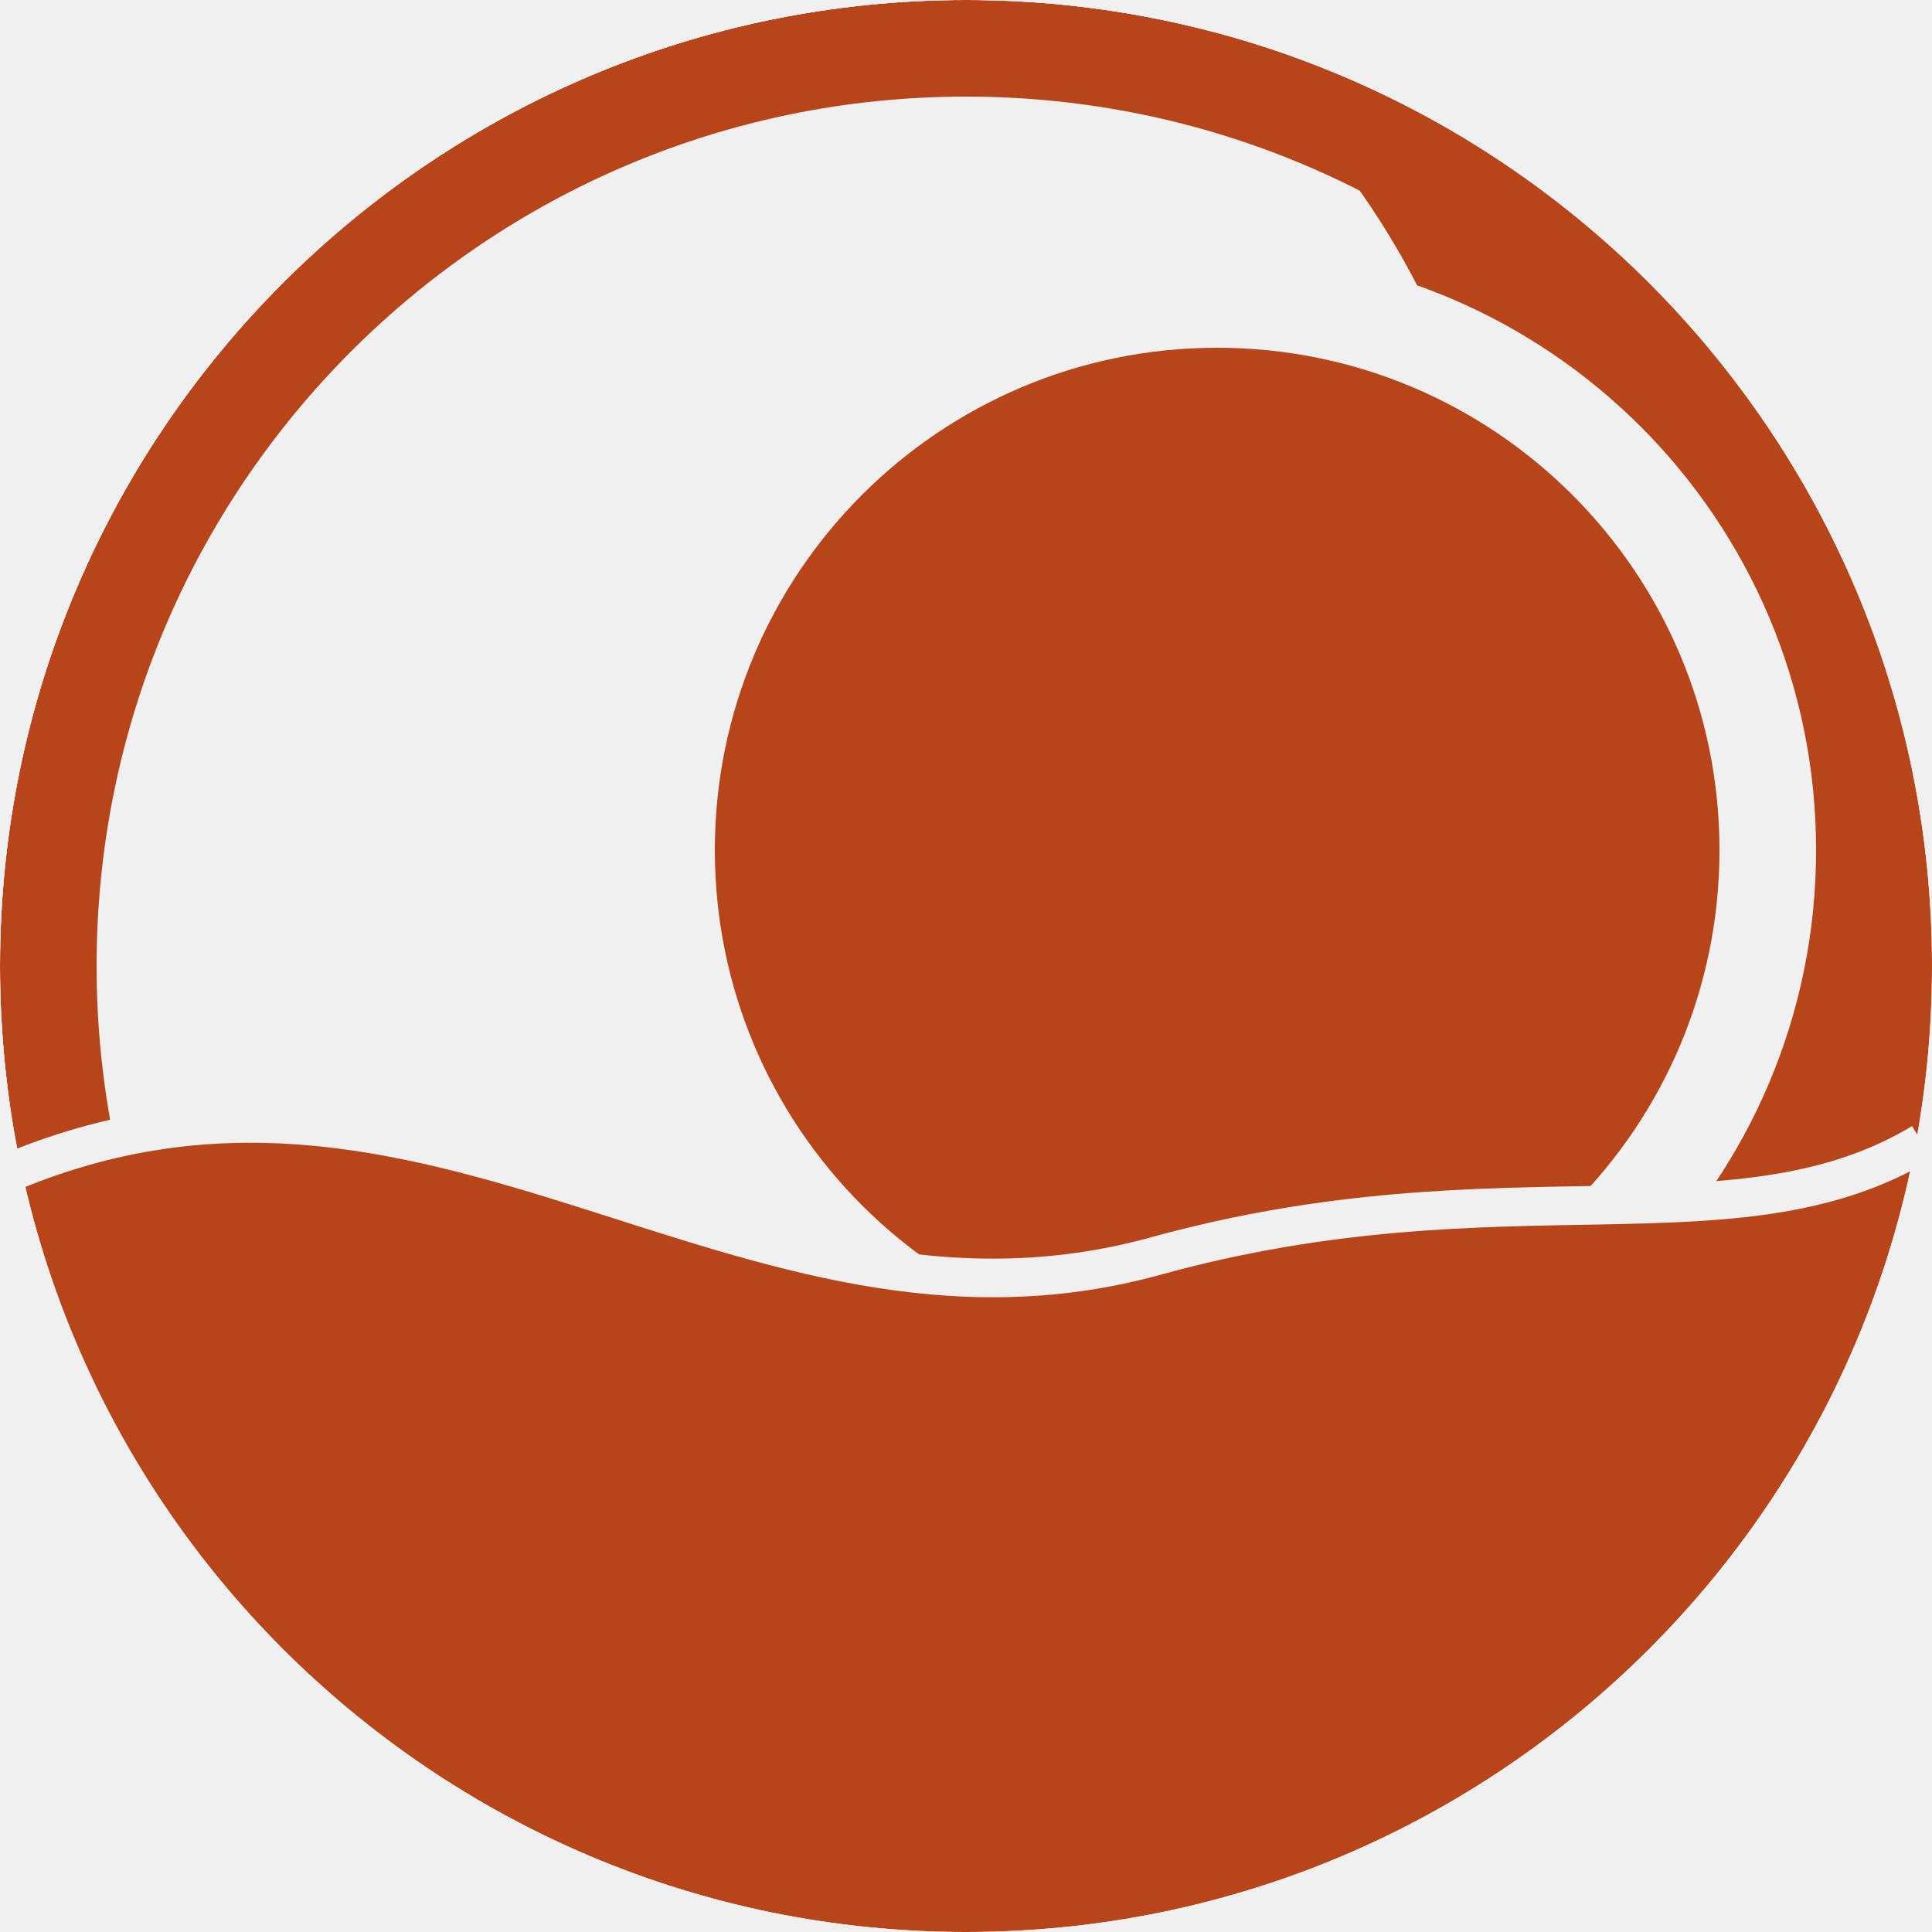
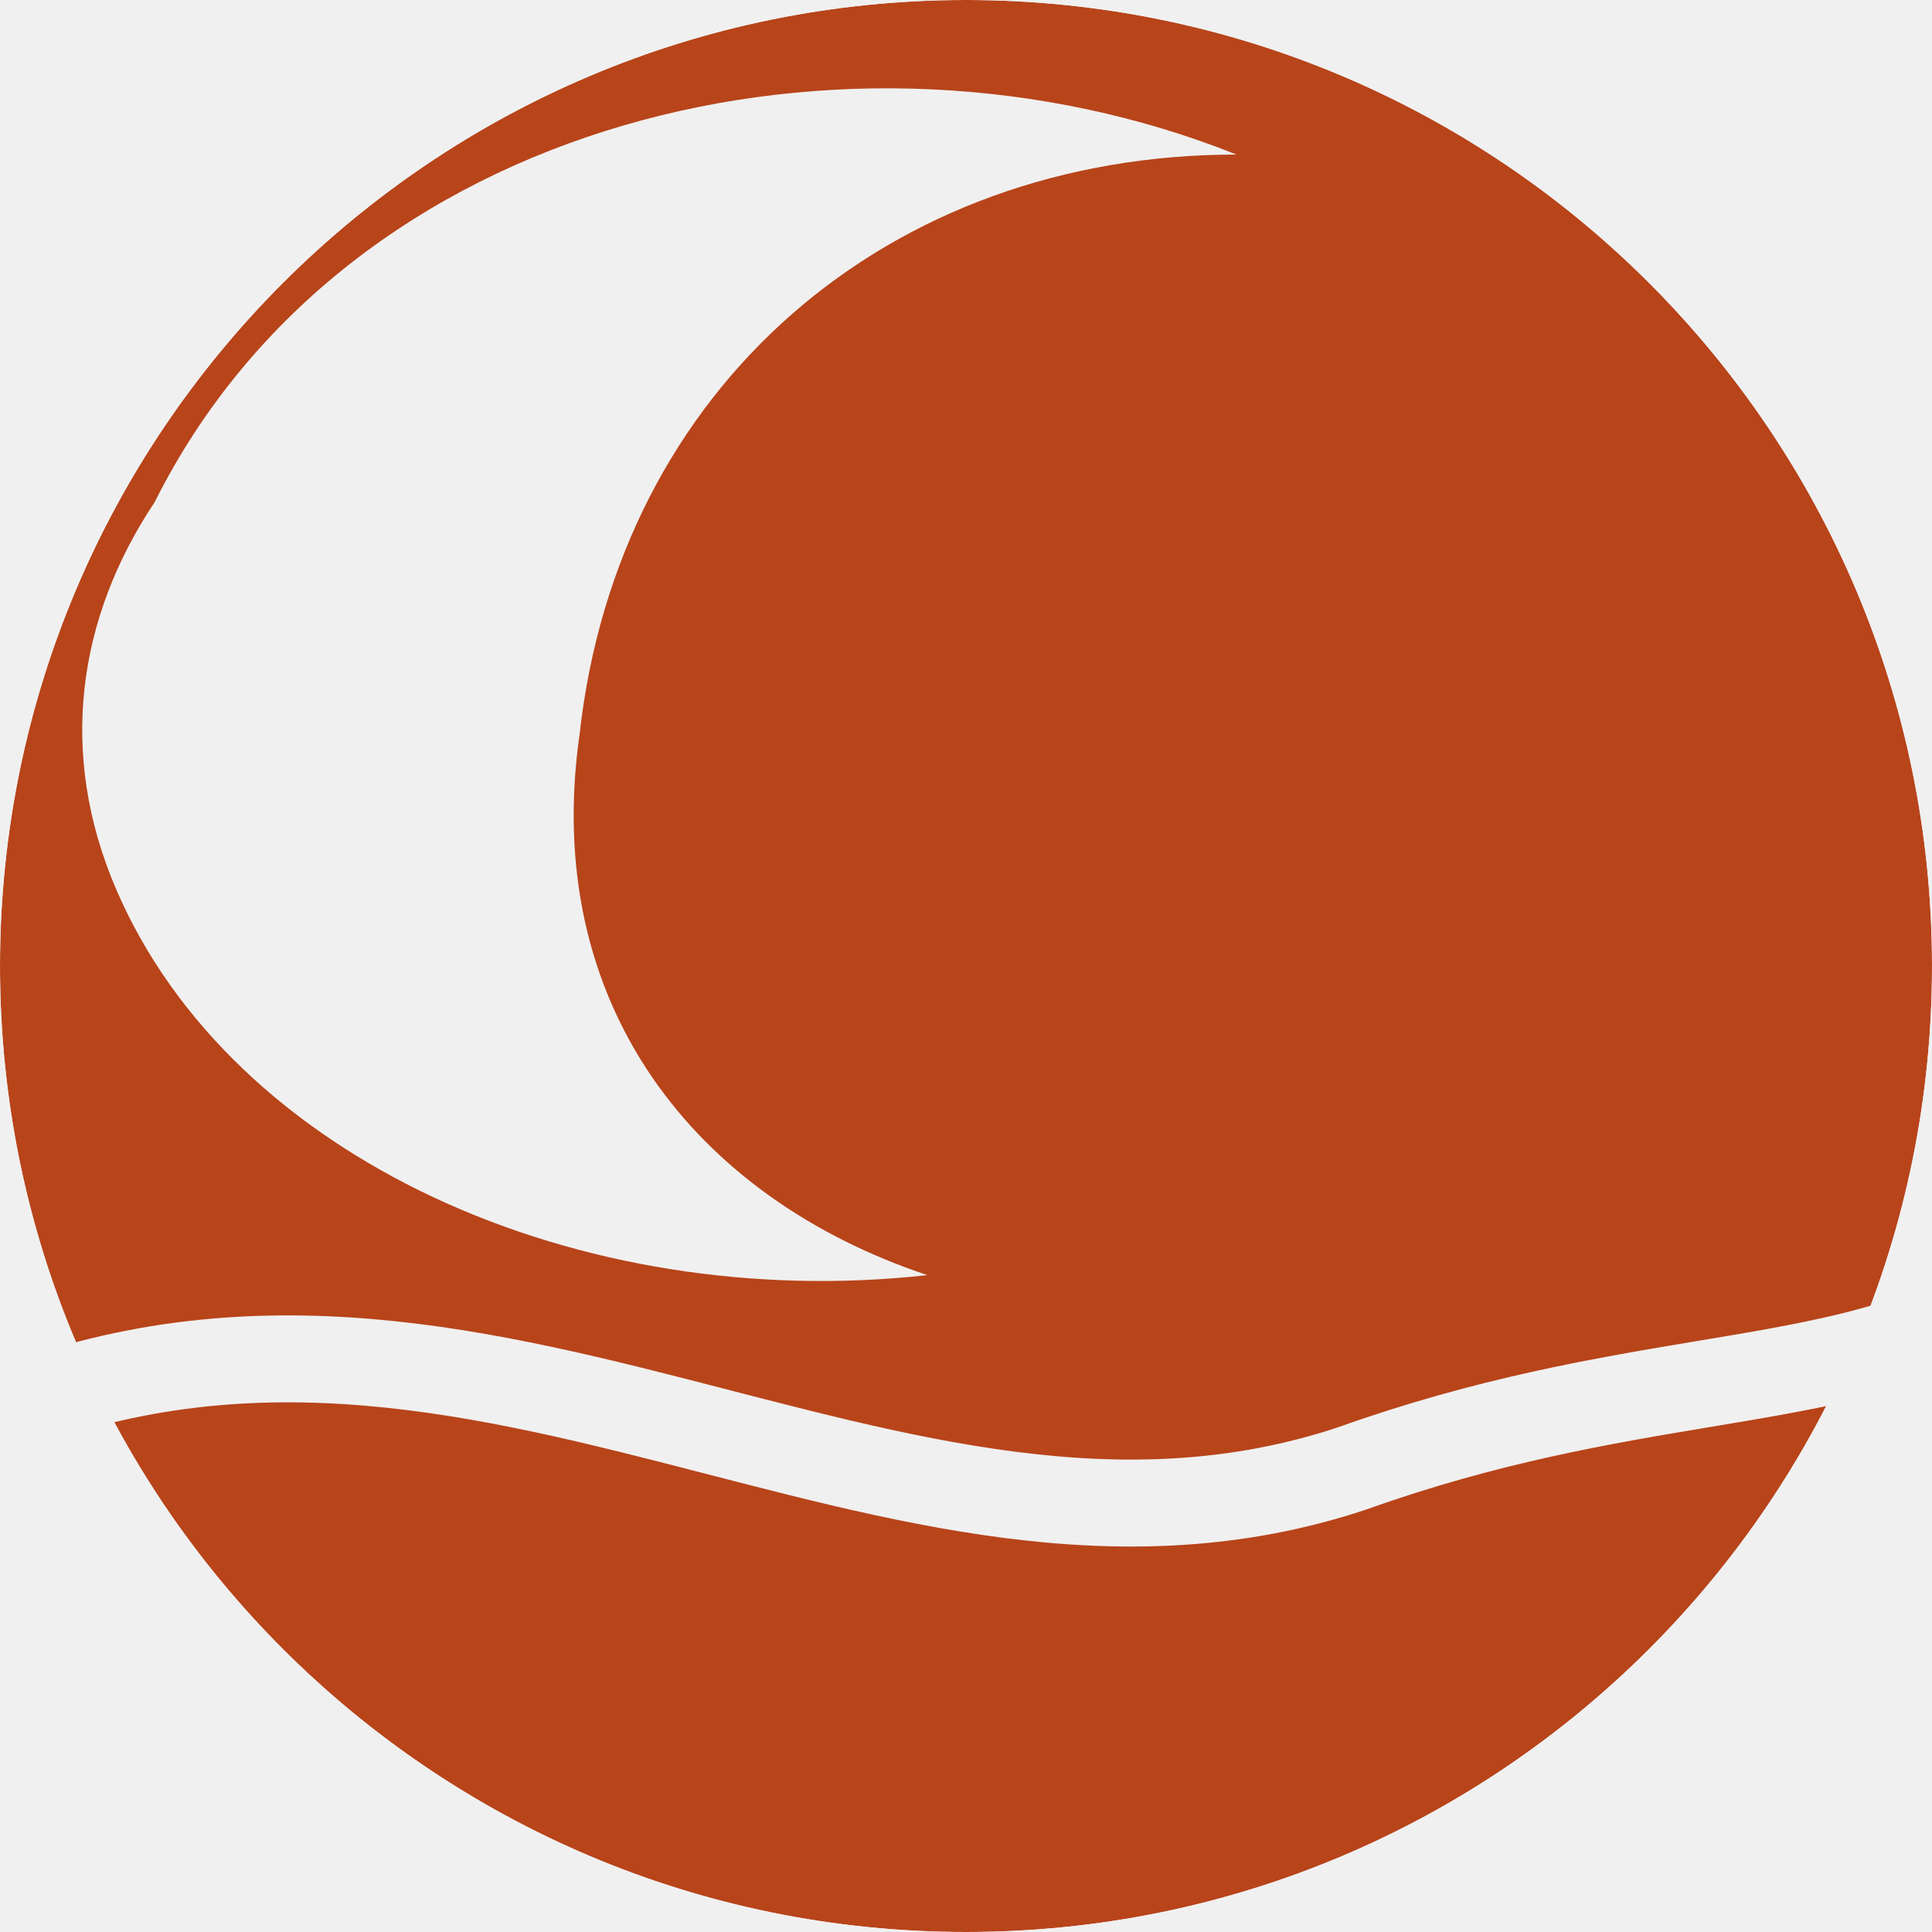
<svg xmlns="http://www.w3.org/2000/svg" color="#B8441A" viewBox="0 0 100 100" width="100" height="100" role="img" aria-label="Elara">
  <defs>
    <clipPath id="orb">
      <circle cx="50" cy="50" r="50" />
    </clipPath>
    <mask id="cut">
      <rect width="100" height="100" fill="#fff" />
-       <circle cx="36" cy="34" r="42" fill="#000" />
-       <circle cx="50" cy="50" r="47.5" fill="none" stroke="#fff" stroke-width="5" />
-       <circle cx="63" cy="44" r="31" fill="#000" />
-       <circle cx="63" cy="44" r="26" fill="#fff" />
-       <path d="M0 62 C22 52 38 72 60 66 C78 61 90 66 100 60" fill="none" stroke="#000" stroke-width="4" />
-       <path d="M0 62 C22 52 38 72 60 66 C78 61 90 66 100 60 V100 H0 Z" fill="#fff" />
+       <path d="M8 26 C18 6 44 0 64 8 C46 8 32 20 30 38 C28 52 36 62 48 66 C30 68 12 60 6 46 C3 39 4 32 8 26 Z" fill="#000" />
+       <path d="M-2 74 C24 62 46 84 70 76 C84 71 94 72 102 68" fill="none" stroke="#000" stroke-width="4.5" stroke-linecap="round" />
    </mask>
  </defs>
  <g clip-path="url(#orb)">
    <rect width="100" height="100" fill="currentColor" mask="url(#cut)" />
  </g>
</svg>
